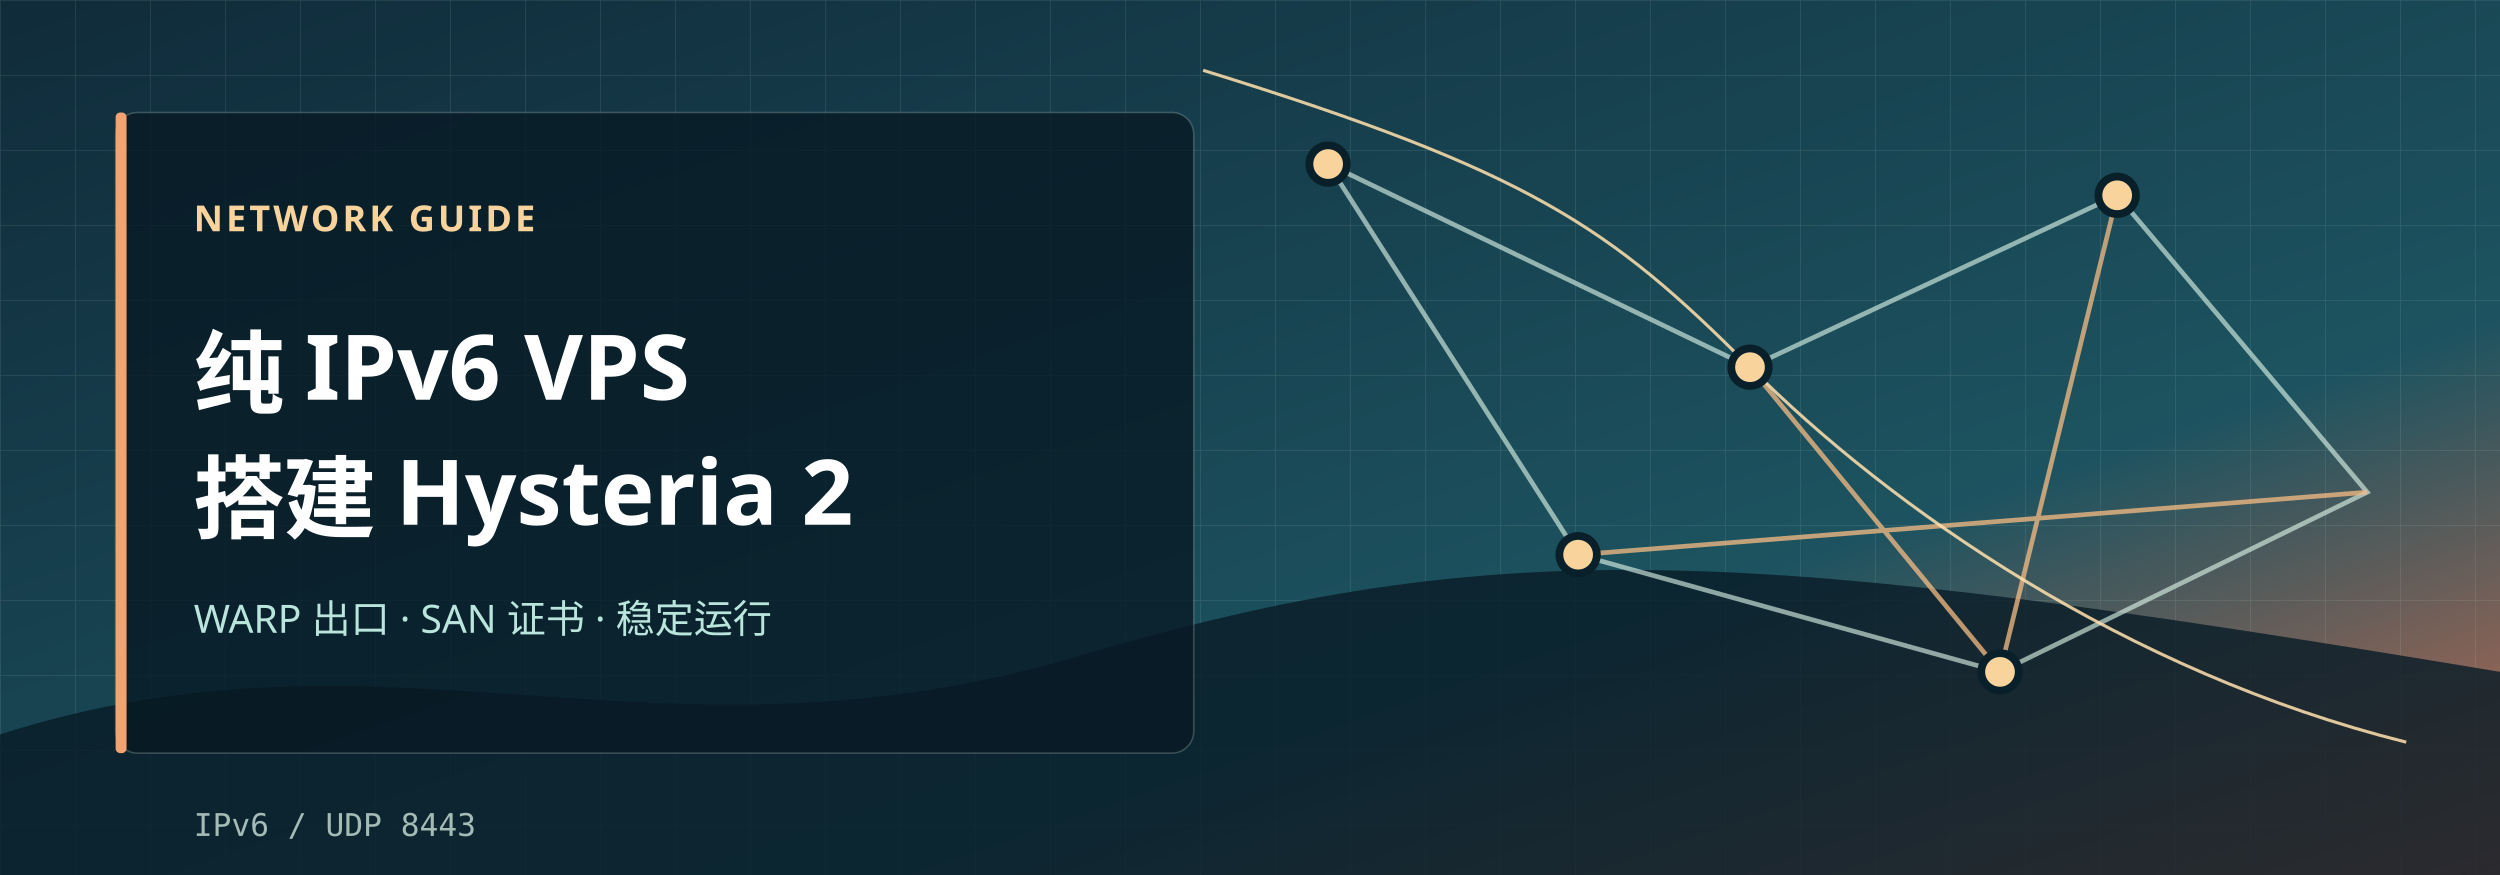
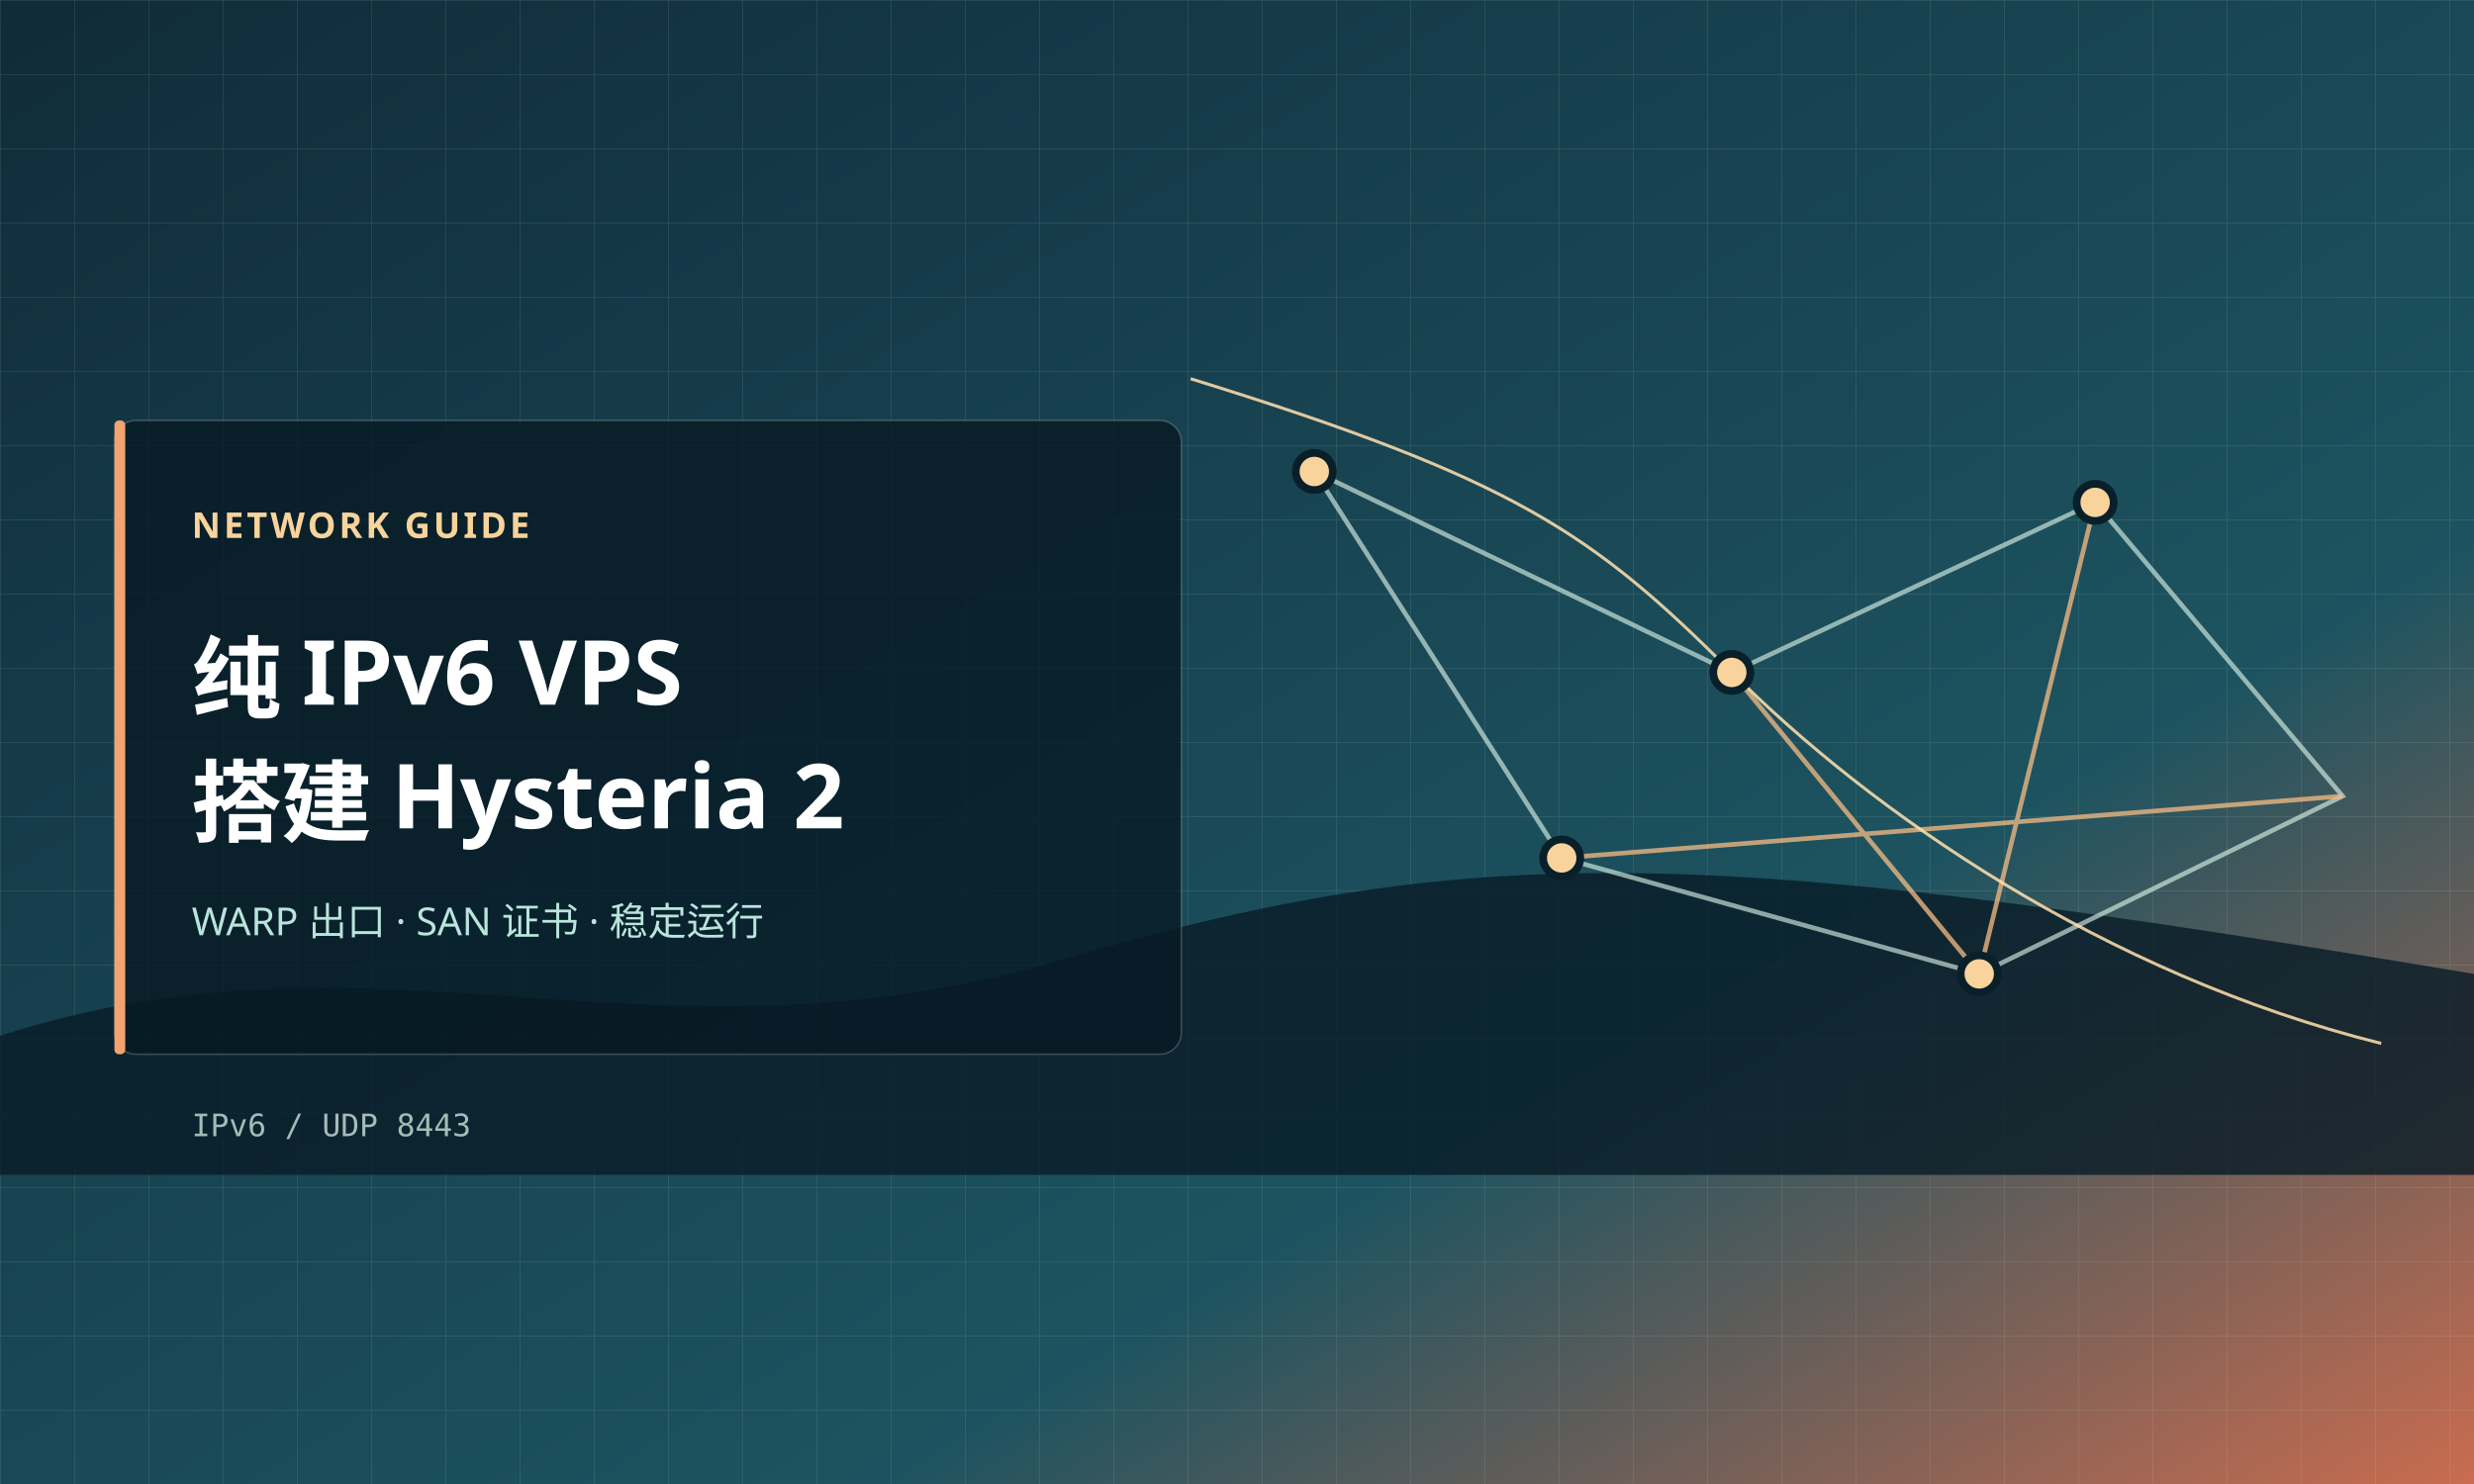
- <svg xmlns="http://www.w3.org/2000/svg" viewBox="0 0 1600 560" role="img" aria-labelledby="title desc">
+ <svg xmlns="http://www.w3.org/2000/svg" viewBox="0 0 1600 960" role="img" aria-labelledby="title desc">
  <defs>
    <linearGradient id="bg" x1="0" y1="0" x2="1" y2="1">
      <stop offset="0" stop-color="#102b3a" />
      <stop offset="0.68" stop-color="#1d5360" />
      <stop offset="1" stop-color="#c96c50" />
    </linearGradient>
    <pattern id="grid" width="48" height="48" patternUnits="userSpaceOnUse">
      <path d="M48 0H0V48" fill="none" stroke="#dff7e9" stroke-opacity=".12" />
    </pattern>
  </defs>
-   <rect width="1600" height="560" fill="url(#bg)" />
-   <rect width="1600" height="560" fill="url(#grid)" />
-   <path d="M0 470 C250 390 420 500 690 420 S1120 350 1600 430 V560 H0Z" fill="#081c27" opacity=".82" />
-   <path d="M850 105 L1120 235 L1355 125 L1515 315 L1280 430 L1010 355 L850 105Z" fill="none" stroke="#dff7e9" stroke-opacity=".62" stroke-width="3" />
-   <path d="M1120 235 L1280 430 M1355 125 L1280 430 M1010 355 L1515 315" fill="none" stroke="#f4bb82" stroke-opacity=".76" stroke-width="3" />
-   <path d="M770 45 C980 110 1030 145 1120 235 S1360 430 1540 475" fill="none" stroke="#ffe0ad" stroke-opacity=".86" stroke-width="2" />
-   <g fill="#f8d39b" stroke="#09202b" stroke-width="5">
-     <circle cx="850" cy="105" r="12" />
-     <circle cx="1120" cy="235" r="12" />
-     <circle cx="1355" cy="125" r="12" />
-     <circle cx="1280" cy="430" r="12" />
-     <circle cx="1010" cy="355" r="12" />
+   <rect width="1600" height="960" fill="url(#bg)" />
+   <rect width="1600" height="960" fill="url(#grid)" />
+   <g transform="translate(0 200)">
+     <path d="M0 470 C250 390 420 500 690 420 S1120 350 1600 430 V560 H0Z" fill="#081c27" opacity=".82" />
+     <path d="M850 105 L1120 235 L1355 125 L1515 315 L1280 430 L1010 355 L850 105Z" fill="none" stroke="#dff7e9" stroke-opacity=".62" stroke-width="3" />
+     <path d="M1120 235 L1280 430 M1355 125 L1280 430 M1010 355 L1515 315" fill="none" stroke="#f4bb82" stroke-opacity=".76" stroke-width="3" />
+     <path d="M770 45 C980 110 1030 145 1120 235 S1360 430 1540 475" fill="none" stroke="#ffe0ad" stroke-opacity=".86" stroke-width="2" />
+     <g fill="#f8d39b" stroke="#09202b" stroke-width="5">
+       <circle cx="850" cy="105" r="12" />
+       <circle cx="1120" cy="235" r="12" />
+       <circle cx="1355" cy="125" r="12" />
+       <circle cx="1280" cy="430" r="12" />
+       <circle cx="1010" cy="355" r="12" />
+     </g>
+     <rect x="74" y="72" width="690" height="410" rx="14" fill="#071923" fill-opacity=".78" stroke="#dff7e9" stroke-opacity=".22" />
+     <rect x="74" y="72" width="7" height="410" rx="3" fill="#f2a36f" />
+     <text x="124" y="148" fill="#f8d39b" font-size="23" font-family="Segoe UI, Microsoft YaHei, sans-serif" font-weight="700" letter-spacing="2">NETWORK GUIDE</text>
+     <text x="124" y="260" fill="#fff" font-size="58" font-family="Segoe UI, Microsoft YaHei, sans-serif" font-weight="700">纯 IPv6 VPS</text>
+     <text x="124" y="340" fill="#fff" font-size="58" font-family="Segoe UI, Microsoft YaHei, sans-serif" font-weight="700">搭建 Hysteria 2</text>
+     <text x="124" y="405" fill="#b9e5dc" font-size="25" font-family="Segoe UI, Microsoft YaHei, sans-serif">WARP 出口 · SAN 证书 · 稳定运行</text>
+     <text x="124" y="535" fill="#dff7e9" fill-opacity=".72" font-size="20" font-family="Consolas, monospace">IPv6 / UDP 8443</text>
  </g>
-   <rect x="74" y="72" width="690" height="410" rx="14" fill="#071923" fill-opacity=".78" stroke="#dff7e9" stroke-opacity=".22" />
-   <rect x="74" y="72" width="7" height="410" rx="3" fill="#f2a36f" />
-   <text x="124" y="148" fill="#f8d39b" font-size="23" font-family="Segoe UI, Microsoft YaHei, sans-serif" font-weight="700" letter-spacing="2">NETWORK GUIDE</text>
-   <text x="124" y="260" fill="#fff" font-size="58" font-family="Segoe UI, Microsoft YaHei, sans-serif" font-weight="700">纯 IPv6 VPS</text>
-   <text x="124" y="340" fill="#fff" font-size="58" font-family="Segoe UI, Microsoft YaHei, sans-serif" font-weight="700">搭建 Hysteria 2</text>
-   <text x="124" y="405" fill="#b9e5dc" font-size="25" font-family="Segoe UI, Microsoft YaHei, sans-serif">WARP 出口 · SAN 证书 · 稳定运行</text>
-   <text x="124" y="535" fill="#dff7e9" fill-opacity=".72" font-size="20" font-family="Consolas, monospace">IPv6 / UDP 8443</text>
</svg>
